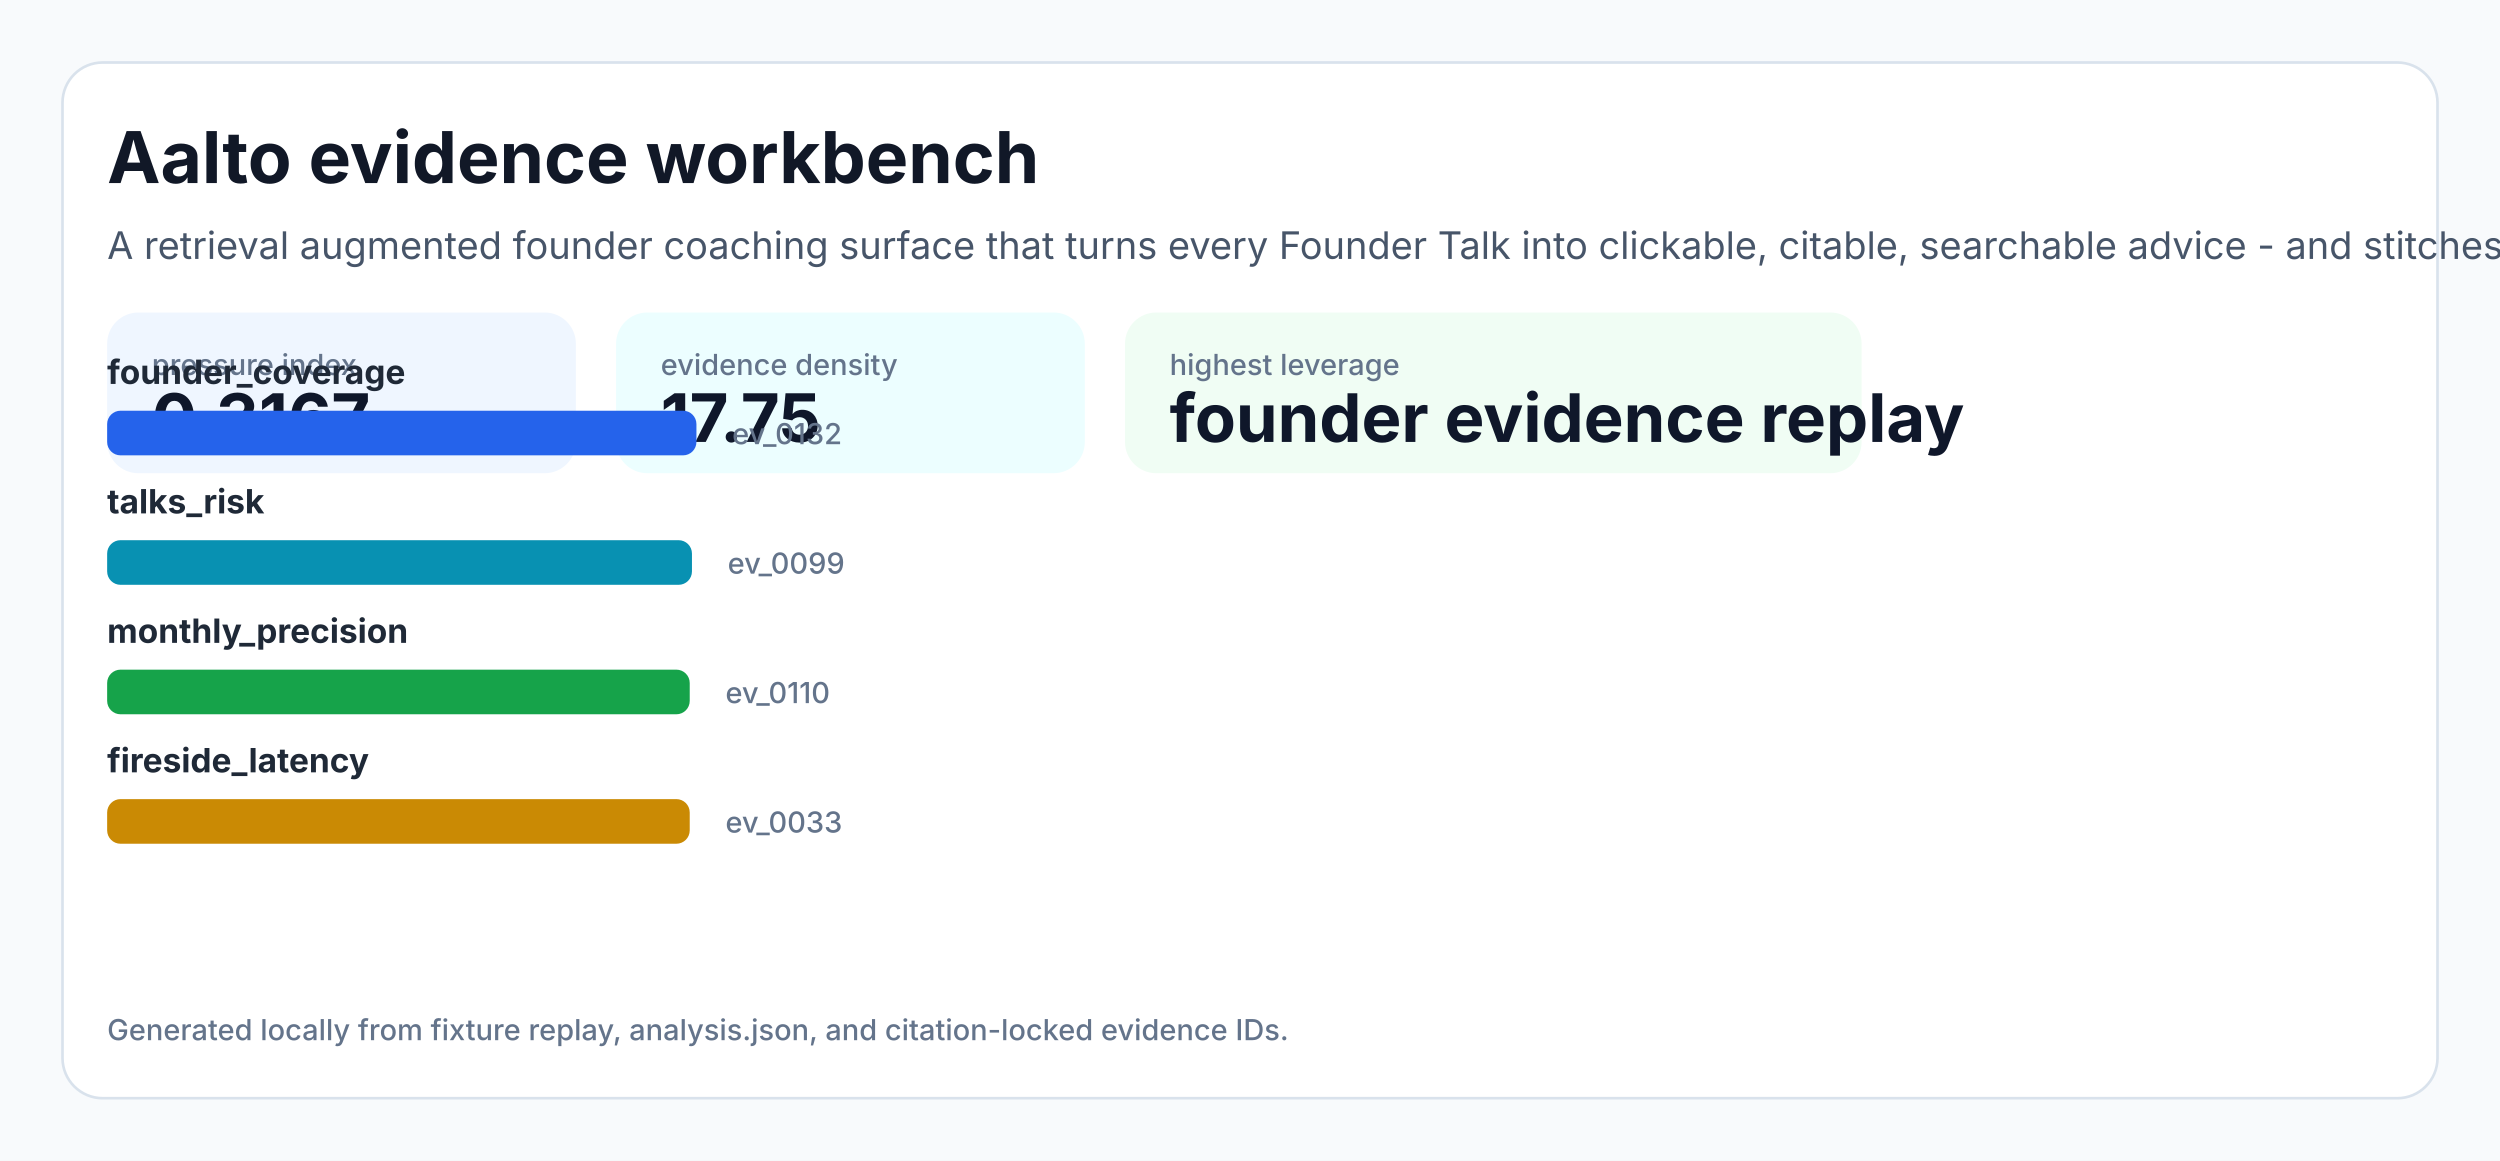
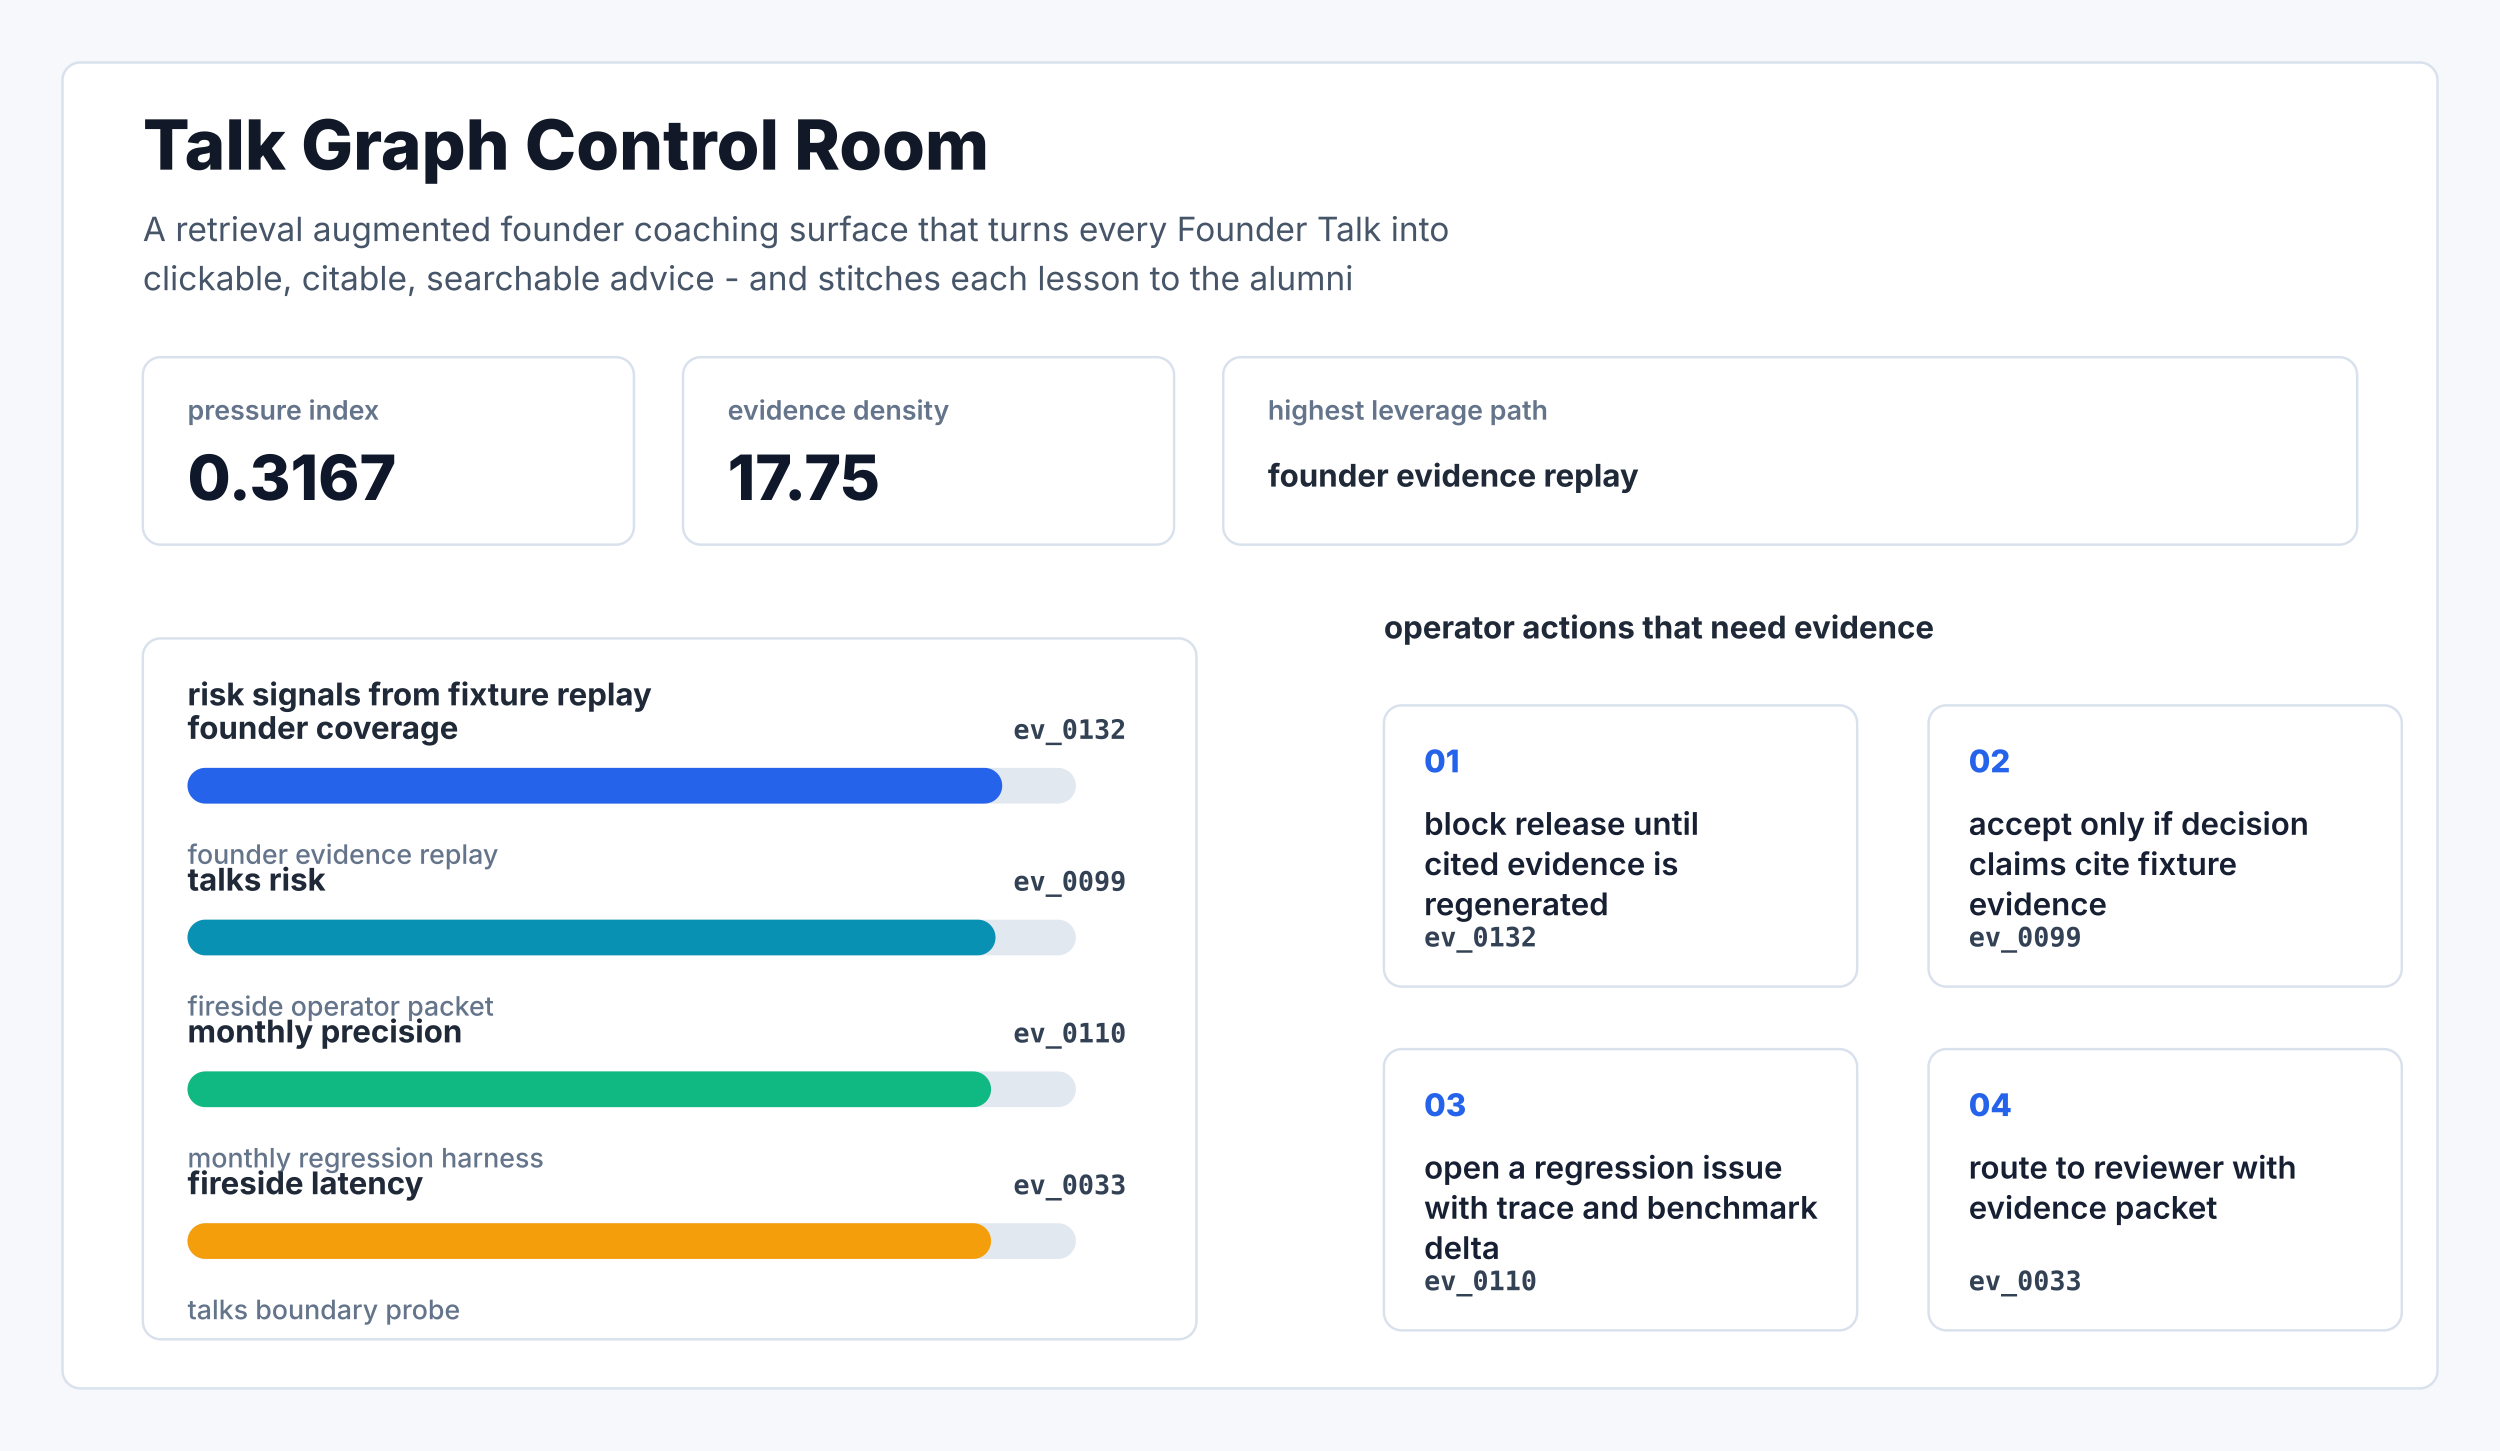
- <svg xmlns="http://www.w3.org/2000/svg" width="1120" height="520" viewBox="0 0 1120 520" role="img" aria-label="Aalto project working dashboard preview">
+ <svg xmlns="http://www.w3.org/2000/svg" width="1120" height="650" viewBox="0 0 1120 650" role="img" aria-label="Aalto project working dashboard preview">
  <defs>
    <style>
-       .bg { fill: #f8fafc; }
-       .panel { fill: #ffffff; stroke: #d9e2ec; stroke-width: 1.2; }
-       .title { font: 700 32px -apple-system, BlinkMacSystemFont, "Segoe UI", sans-serif; fill: #111827; }
-       .sub { font: 400 17px -apple-system, BlinkMacSystemFont, "Segoe UI", sans-serif; fill: #475569; }
-       .label { font: 650 15px -apple-system, BlinkMacSystemFont, "Segoe UI", sans-serif; fill: #1f2937; }
-       .small { font: 500 13px -apple-system, BlinkMacSystemFont, "Segoe UI", sans-serif; fill: #64748b; }
-       .metric { font: 750 30px -apple-system, BlinkMacSystemFont, "Segoe UI", sans-serif; fill: #0f172a; }
+       .bg { fill: #f6f8fb; }
+       .panel { fill: #ffffff; stroke: #d8e1ec; stroke-width: 1.1; }
+       .tile { fill: #ffffff; stroke: #d8e1ec; stroke-width: 1.1; }
+       .title { font: 760 31px -apple-system, BlinkMacSystemFont, "Segoe UI", sans-serif; fill: #111827; }
+       .sub { font: 420 15px -apple-system, BlinkMacSystemFont, "Segoe UI", sans-serif; fill: #475569; }
+       .label { font: 680 14px -apple-system, BlinkMacSystemFont, "Segoe UI", sans-serif; fill: #1f2937; }
+       .caption { font: 500 12px -apple-system, BlinkMacSystemFont, "Segoe UI", sans-serif; fill: #64748b; }
+       .small { font: 600 12px -apple-system, BlinkMacSystemFont, "Segoe UI", sans-serif; fill: #64748b; }
+       .metric { font: 760 28px -apple-system, BlinkMacSystemFont, "Segoe UI", sans-serif; fill: #0f172a; }
+       .rank { font: 760 14px -apple-system, BlinkMacSystemFont, "Segoe UI", sans-serif; fill: #2563eb; }
+       .cardtext { font: 640 14px -apple-system, BlinkMacSystemFont, "Segoe UI", sans-serif; fill: #172033; }
+       .evidence { font: 680 12px ui-monospace, SFMono-Regular, Menlo, monospace; fill: #334155; }
    </style>
  </defs>
-   <rect class="bg" width="1120" height="520" rx="0" />
-   <rect class="panel" x="28" y="28" width="1064" height="464" rx="18" />
-   <text class="title" x="48" y="82">Aalto evidence workbench</text>
-   <text class="sub" x="48" y="116">A retrieval augmented founder coaching surface that turns every Founder Talk into clickable, citable, searchable advice - and stitches each lesson to the alumni companies it influenced.</text>
-   <rect x="48" y="140" width="210" height="72" rx="14" fill="#eff6ff" />
-   <text class="small" x="68" y="168">pressure index</text>
-   <text class="metric" x="68" y="198">0.3167</text>
-   <rect x="276" y="140" width="210" height="72" rx="14" fill="#ecfeff" />
-   <text class="small" x="296" y="168">evidence density</text>
-   <text class="metric" x="296" y="198">17.75</text>
-   <rect x="504" y="140" width="330" height="72" rx="14" fill="#f0fdf4" />
-   <text class="small" x="524" y="168">highest leverage</text>
-   <text class="metric" x="524" y="198">founder evidence replay</text>
-   <text x="48" y="172" class="label">founder_coverage</text>
-   <rect x="48" y="184" width="264" height="20" rx="6" fill="#2563eb" />
-   <text x="328" y="199" class="small">ev_0132</text>
-   <text x="48" y="230" class="label">talks_risk</text>
-   <rect x="48" y="242" width="262" height="20" rx="6" fill="#0891b2" />
-   <text x="326" y="257" class="small">ev_0099</text>
-   <text x="48" y="288" class="label">monthly_precision</text>
-   <rect x="48" y="300" width="261" height="20" rx="6" fill="#16a34a" />
-   <text x="325" y="315" class="small">ev_0110</text>
-   <text x="48" y="346" class="label">fireside_latency</text>
-   <rect x="48" y="358" width="261" height="20" rx="6" fill="#ca8a04" />
-   <text x="325" y="373" class="small">ev_0033</text>
-   <text class="small" x="48" y="466">Generated locally from fixture replay, analysis.json, and citation-locked evidence IDs.</text>
+   <rect class="bg" width="1120" height="650" rx="0" />
+   <rect class="panel" x="28" y="28" width="1064" height="594" rx="8" />
+   <text class="title" x="64" y="76">Talk Graph Control Room</text>
+   <text class="sub" x="64" y="108">
+     <tspan x="64" dy="0">A retrieval augmented founder coaching surface that turns every Founder Talk into</tspan>
+     <tspan x="64" dy="22">clickable, citable, searchable advice - and stitches each lesson to the alumni</tspan>
+   </text>
+   <rect class="tile" x="64" y="160" width="220" height="84" rx="8" />
+   <text class="small" x="84" y="188">pressure index</text>
+   <text class="metric" x="84" y="224">0.3167</text>
+   <rect class="tile" x="306" y="160" width="220" height="84" rx="8" />
+   <text class="small" x="326" y="188">evidence density</text>
+   <text class="metric" x="326" y="224">17.75</text>
+   <rect class="tile" x="548" y="160" width="508" height="84" rx="8" />
+   <text class="small" x="568" y="188">highest leverage path</text>
+   <text class="label" x="568" y="218">
+     <tspan x="568" dy="0">founder evidence replay</tspan>
+   </text>
+   <rect class="tile" x="64" y="286" width="472" height="314" rx="8" />
+   <text class="label" x="84" y="316">risk signals from fixture replay</text>
+   <text x="84" y="331" class="label">founder coverage</text>
+   <text x="454" y="331" class="evidence">ev_0132</text>
+   <rect x="84" y="344" width="398" height="16" rx="8" fill="#e2e8f0" />
+   <rect x="84" y="344" width="365" height="16" rx="8" fill="#2563eb" />
+   <text x="84" y="387" class="caption">founder evidence replay</text>
+   <text x="84" y="399" class="label">talks risk</text>
+   <text x="454" y="399" class="evidence">ev_0099</text>
+   <rect x="84" y="412" width="398" height="16" rx="8" fill="#e2e8f0" />
+   <rect x="84" y="412" width="362" height="16" rx="8" fill="#0891b2" />
+   <text x="84" y="455" class="caption">fireside operator packet</text>
+   <text x="84" y="467" class="label">monthly precision</text>
+   <text x="454" y="467" class="evidence">ev_0110</text>
+   <rect x="84" y="480" width="398" height="16" rx="8" fill="#e2e8f0" />
+   <rect x="84" y="480" width="360" height="16" rx="8" fill="#10b981" />
+   <text x="84" y="523" class="caption">monthly regression harness</text>
+   <text x="84" y="535" class="label">fireside latency</text>
+   <text x="454" y="535" class="evidence">ev_0033</text>
+   <rect x="84" y="548" width="398" height="16" rx="8" fill="#e2e8f0" />
+   <rect x="84" y="548" width="360" height="16" rx="8" fill="#f59e0b" />
+   <text x="84" y="591" class="caption">talks boundary probe</text>
+   <text class="label" x="620" y="286">operator actions that need evidence</text>
+   <rect class="tile" x="620" y="316" width="212" height="126" rx="8" />
+   <text class="rank" x="638" y="346">01</text>
+   <text class="cardtext" x="638" y="374">
+     <tspan x="638" dy="0">block release until</tspan>
+     <tspan x="638" dy="18">cited evidence is</tspan>
+     <tspan x="638" dy="18">regenerated</tspan>
+   </text>
+   <text class="evidence" x="638" y="424">ev_0132</text>
+   <rect class="tile" x="864" y="316" width="212" height="126" rx="8" />
+   <text class="rank" x="882" y="346">02</text>
+   <text class="cardtext" x="882" y="374">
+     <tspan x="882" dy="0">accept only if decision</tspan>
+     <tspan x="882" dy="18">claims cite fixture</tspan>
+     <tspan x="882" dy="18">evidence</tspan>
+   </text>
+   <text class="evidence" x="882" y="424">ev_0099</text>
+   <rect class="tile" x="620" y="470" width="212" height="126" rx="8" />
+   <text class="rank" x="638" y="500">03</text>
+   <text class="cardtext" x="638" y="528">
+     <tspan x="638" dy="0">open a regression issue</tspan>
+     <tspan x="638" dy="18">with trace and benchmark</tspan>
+     <tspan x="638" dy="18">delta</tspan>
+   </text>
+   <text class="evidence" x="638" y="578">ev_0110</text>
+   <rect class="tile" x="864" y="470" width="212" height="126" rx="8" />
+   <text class="rank" x="882" y="500">04</text>
+   <text class="cardtext" x="882" y="528">
+     <tspan x="882" dy="0">route to reviewer with</tspan>
+     <tspan x="882" dy="18">evidence packet</tspan>
+   </text>
+   <text class="evidence" x="882" y="578">ev_0033</text>
</svg>
